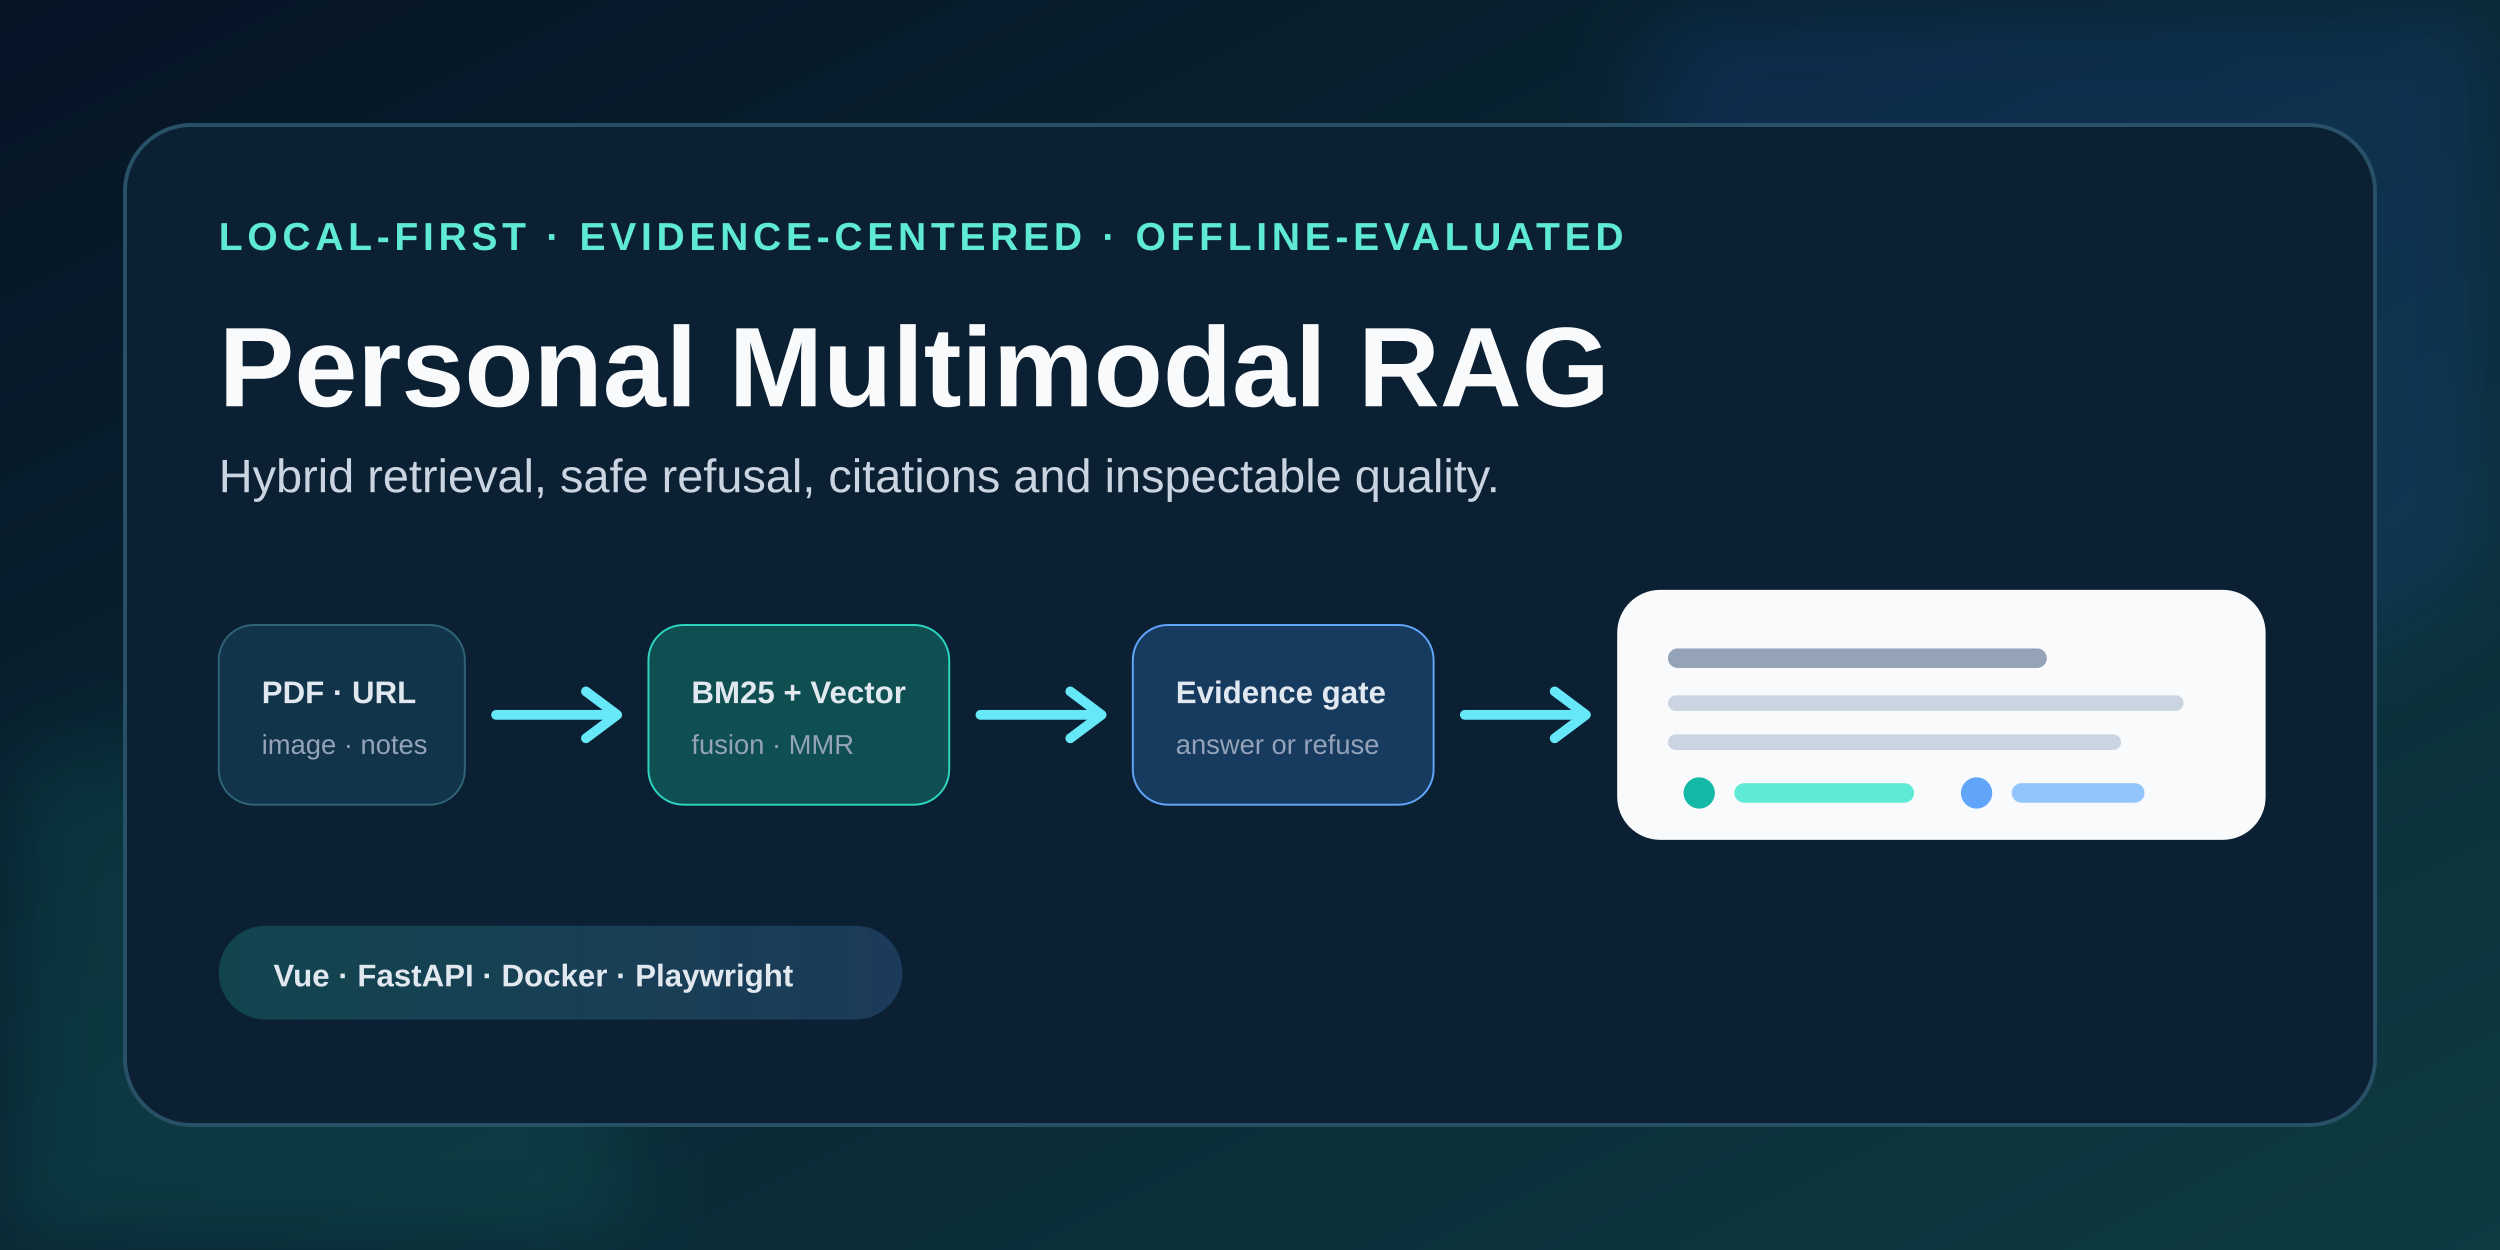
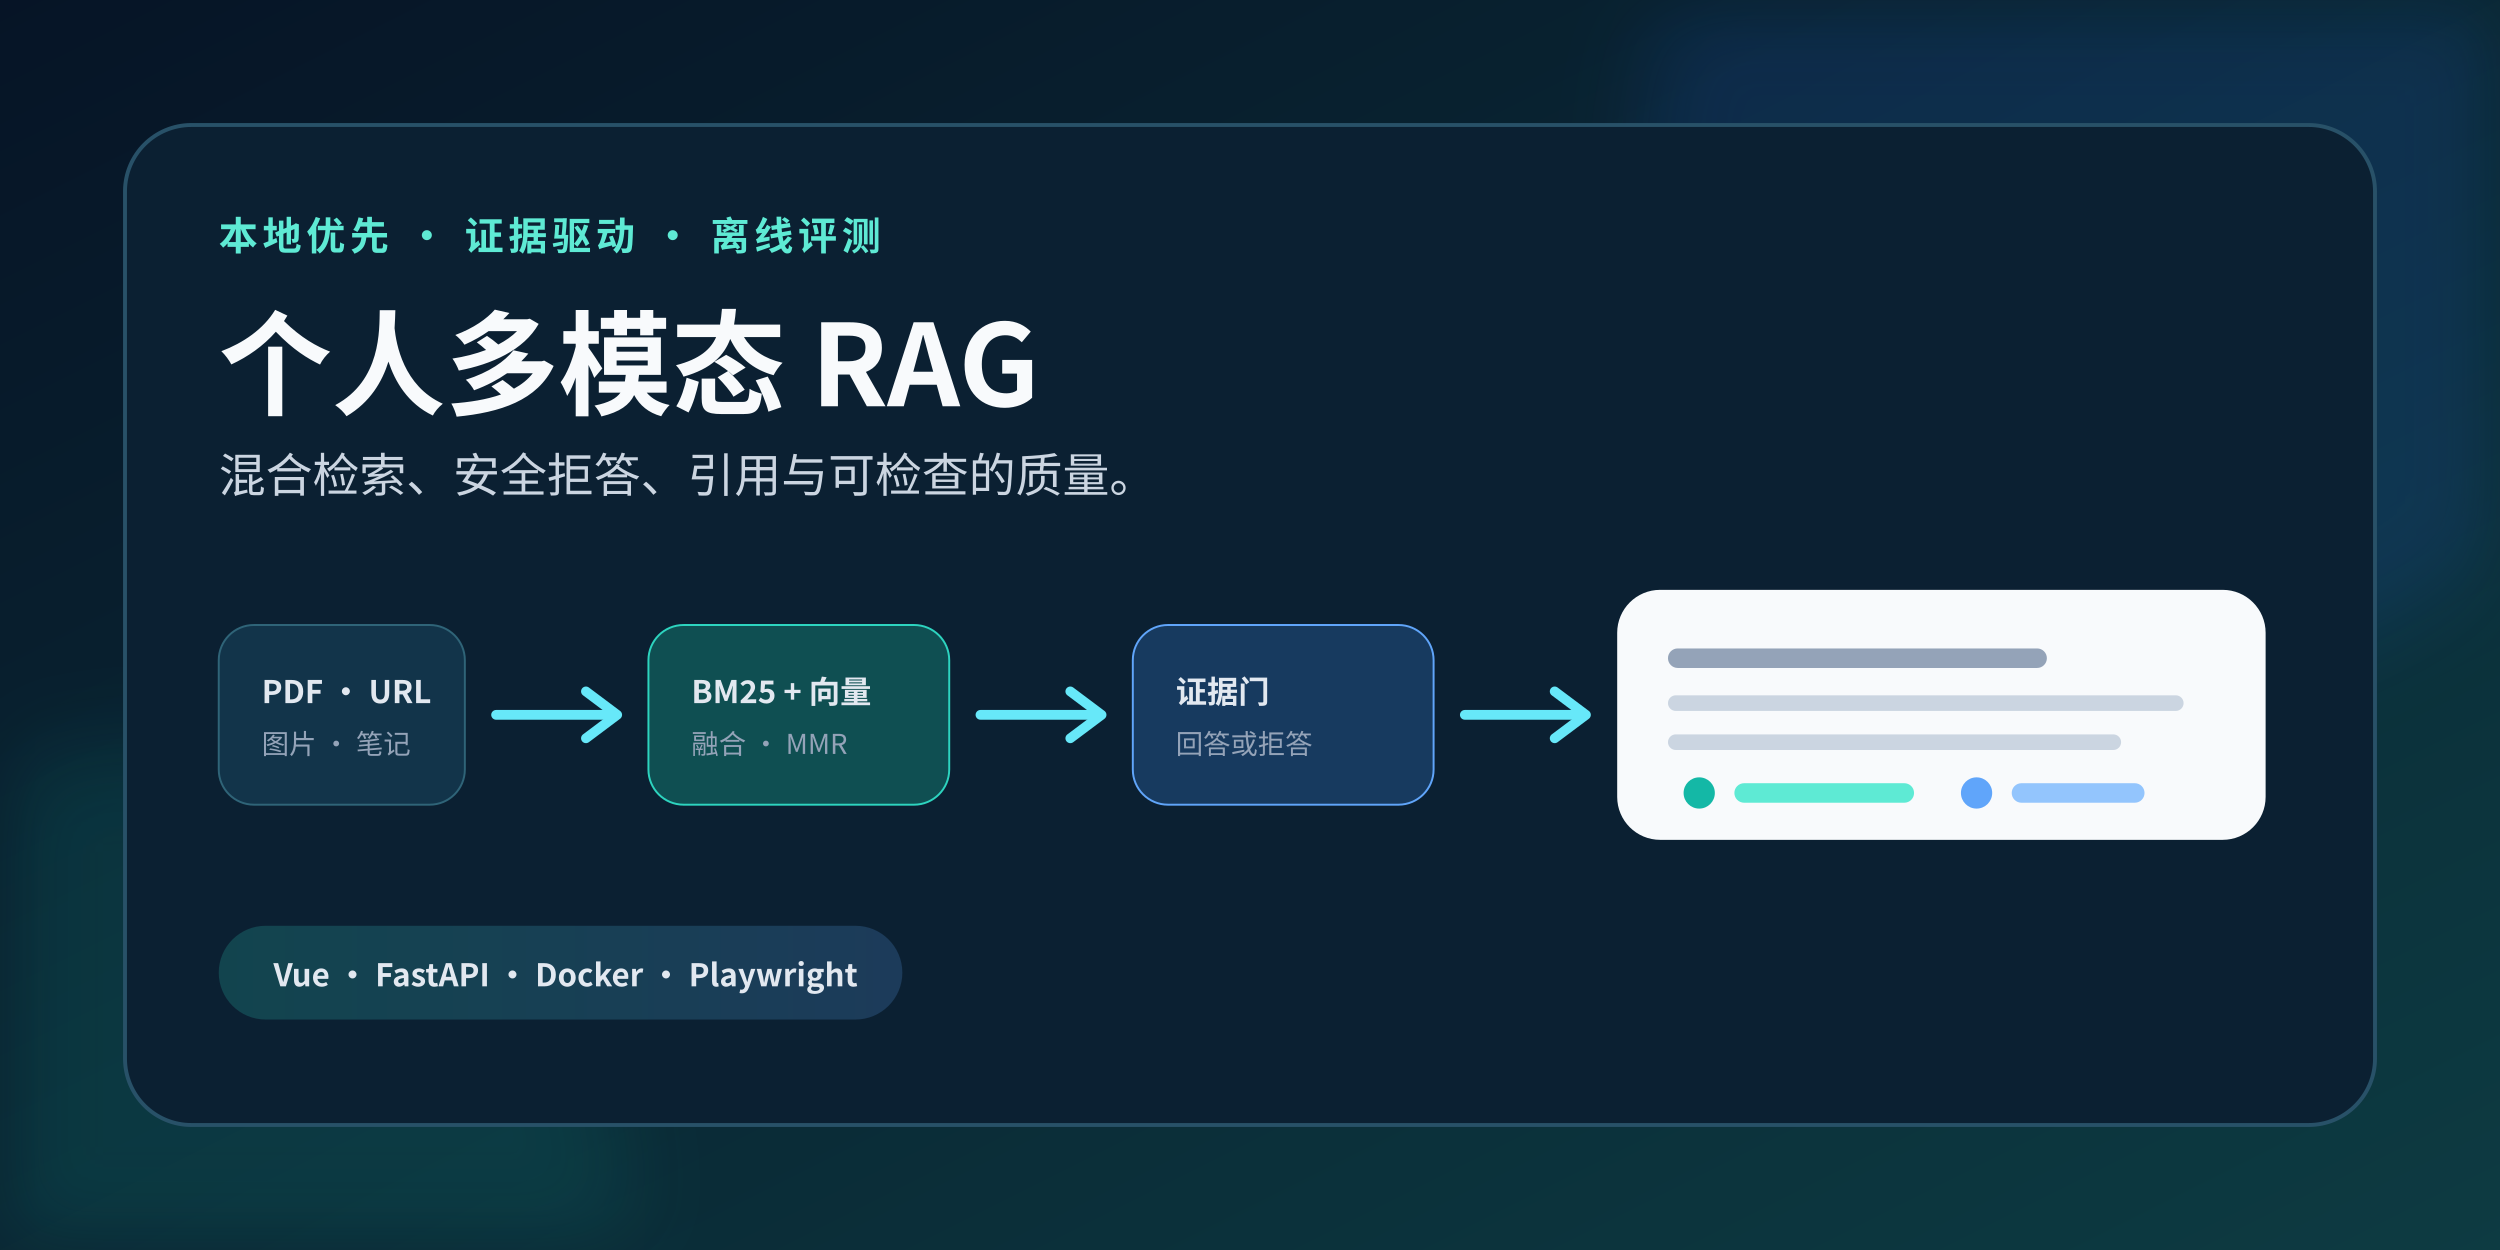
- <svg xmlns="http://www.w3.org/2000/svg" width="1280" height="640" viewBox="0 0 1280 640" role="img" aria-labelledby="title desc">
+ <svg xmlns="http://www.w3.org/2000/svg" width="1280" height="640" viewBox="0 0 1280 640" role="img" aria-labelledby="title desc" lang="zh-CN" xml:lang="zh-CN">
  <defs>
    <linearGradient id="bg" x1="0" y1="0" x2="1" y2="1">
      <stop stop-color="#061426" />
      <stop offset="1" stop-color="#0d3b42" />
    </linearGradient>
    <linearGradient id="accent" x1="0" y1="0" x2="1" y2="0">
      <stop stop-color="#2dd4bf" />
      <stop offset="1" stop-color="#60a5fa" />
    </linearGradient>
    <filter id="glow">
      <feGaussianBlur stdDeviation="22" />
    </filter>
-     <style>text{font-family:Arial,Helvetica,sans-serif}.eyebrow{font-size:20px;font-weight:700;letter-spacing:2.4px;fill:#5eead4}.title{font-size:58px;font-weight:700;fill:#f8fafc}.sub{font-size:24px;fill:#cbd5e1}.label{font-size:16px;font-weight:700;fill:#e2e8f0}.tiny{font-size:14px;fill:#94a3b8}</style>
+     <style>text{font-family:"PingFang SC","Hiragino Sans GB","Microsoft YaHei","Noto Sans CJK SC",Arial,Helvetica,sans-serif}.eyebrow{font-size:20px;font-weight:700;letter-spacing:2.4px;fill:#5eead4}.title{font-size:58px;font-weight:700;fill:#f8fafc}.sub{font-size:24px;fill:#cbd5e1}.label{font-size:16px;font-weight:700;fill:#e2e8f0}.tiny{font-size:14px;fill:#94a3b8}</style>
  </defs>
  <rect width="1280" height="640" fill="url(#bg)" />
  <circle cx="1100" cy="90" r="260" fill="#2563eb" opacity=".14" filter="url(#glow)" />
  <circle cx="80" cy="620" r="240" fill="#14b8a6" opacity=".12" filter="url(#glow)" />
  <rect x="64" y="64" width="1152" height="512" rx="34" fill="#0b2032" stroke="#285168" stroke-width="2" />
-   <text x="112" y="128" class="eyebrow">LOCAL-FIRST · EVIDENCE-CENTERED · OFFLINE-EVALUATED</text>
-   <text x="112" y="208" class="title">Personal Multimodal RAG</text>
-   <text x="112" y="252" class="sub">Hybrid retrieval, safe refusal, citations and inspectable quality.</text>
+   <text x="112" y="128" class="eyebrow">本地优先 · 证据驱动 · 离线评测</text>
+   <text x="112" y="208" class="title">个人多模态 RAG</text>
+   <text x="112" y="252" class="sub">混合检索、安全拒答、引用与可检查的质量。</text>
  <g transform="translate(112 320)">
    <rect width="126" height="92" rx="18" fill="#12344a" stroke="#2f6478" />
    <text x="22" y="40" class="label">PDF · URL</text>
-     <text x="22" y="66" class="tiny">image · notes</text>
+     <text x="22" y="66" class="tiny">图片 · 笔记</text>
    <path d="M142 46H198" stroke="#67e8f9" stroke-width="5" stroke-linecap="round" />
    <path d="M188 34l16 12-16 12" fill="none" stroke="#67e8f9" stroke-width="5" stroke-linecap="round" stroke-linejoin="round" />
    <rect x="220" width="154" height="92" rx="18" fill="#0f4f52" stroke="#2dd4bf" />
-     <text x="242" y="40" class="label">BM25 + Vector</text>
-     <text x="242" y="66" class="tiny">fusion · MMR</text>
+     <text x="242" y="40" class="label">BM25 + 向量</text>
+     <text x="242" y="66" class="tiny">融合 · MMR</text>
    <path d="M390 46H446" stroke="#67e8f9" stroke-width="5" stroke-linecap="round" />
    <path d="M436 34l16 12-16 12" fill="none" stroke="#67e8f9" stroke-width="5" stroke-linecap="round" stroke-linejoin="round" />
    <rect x="468" width="154" height="92" rx="18" fill="#173a5f" stroke="#60a5fa" />
-     <text x="490" y="40" class="label">Evidence gate</text>
-     <text x="490" y="66" class="tiny">answer or refuse</text>
+     <text x="490" y="40" class="label">证据门</text>
+     <text x="490" y="66" class="tiny">回答或拒答</text>
    <path d="M638 46H694" stroke="#67e8f9" stroke-width="5" stroke-linecap="round" />
    <path d="M684 34l16 12-16 12" fill="none" stroke="#67e8f9" stroke-width="5" stroke-linecap="round" stroke-linejoin="round" />
    <rect x="716" y="-18" width="332" height="128" rx="22" fill="#f8fafc" />
    <rect x="742" y="12" width="194" height="10" rx="5" fill="#94a3b8" />
    <rect x="742" y="36" width="264" height="8" rx="4" fill="#cbd5e1" />
    <rect x="742" y="56" width="232" height="8" rx="4" fill="#cbd5e1" />
    <circle cx="758" cy="86" r="8" fill="#14b8a6" />
    <rect x="776" y="81" width="92" height="10" rx="5" fill="#5eead4" />
    <circle cx="900" cy="86" r="8" fill="#60a5fa" />
    <rect x="918" y="81" width="68" height="10" rx="5" fill="#93c5fd" />
  </g>
  <rect x="112" y="474" width="350" height="48" rx="24" fill="url(#accent)" opacity=".2" />
  <text x="140" y="505" class="label">Vue · FastAPI · Docker · Playwright</text>
</svg>
